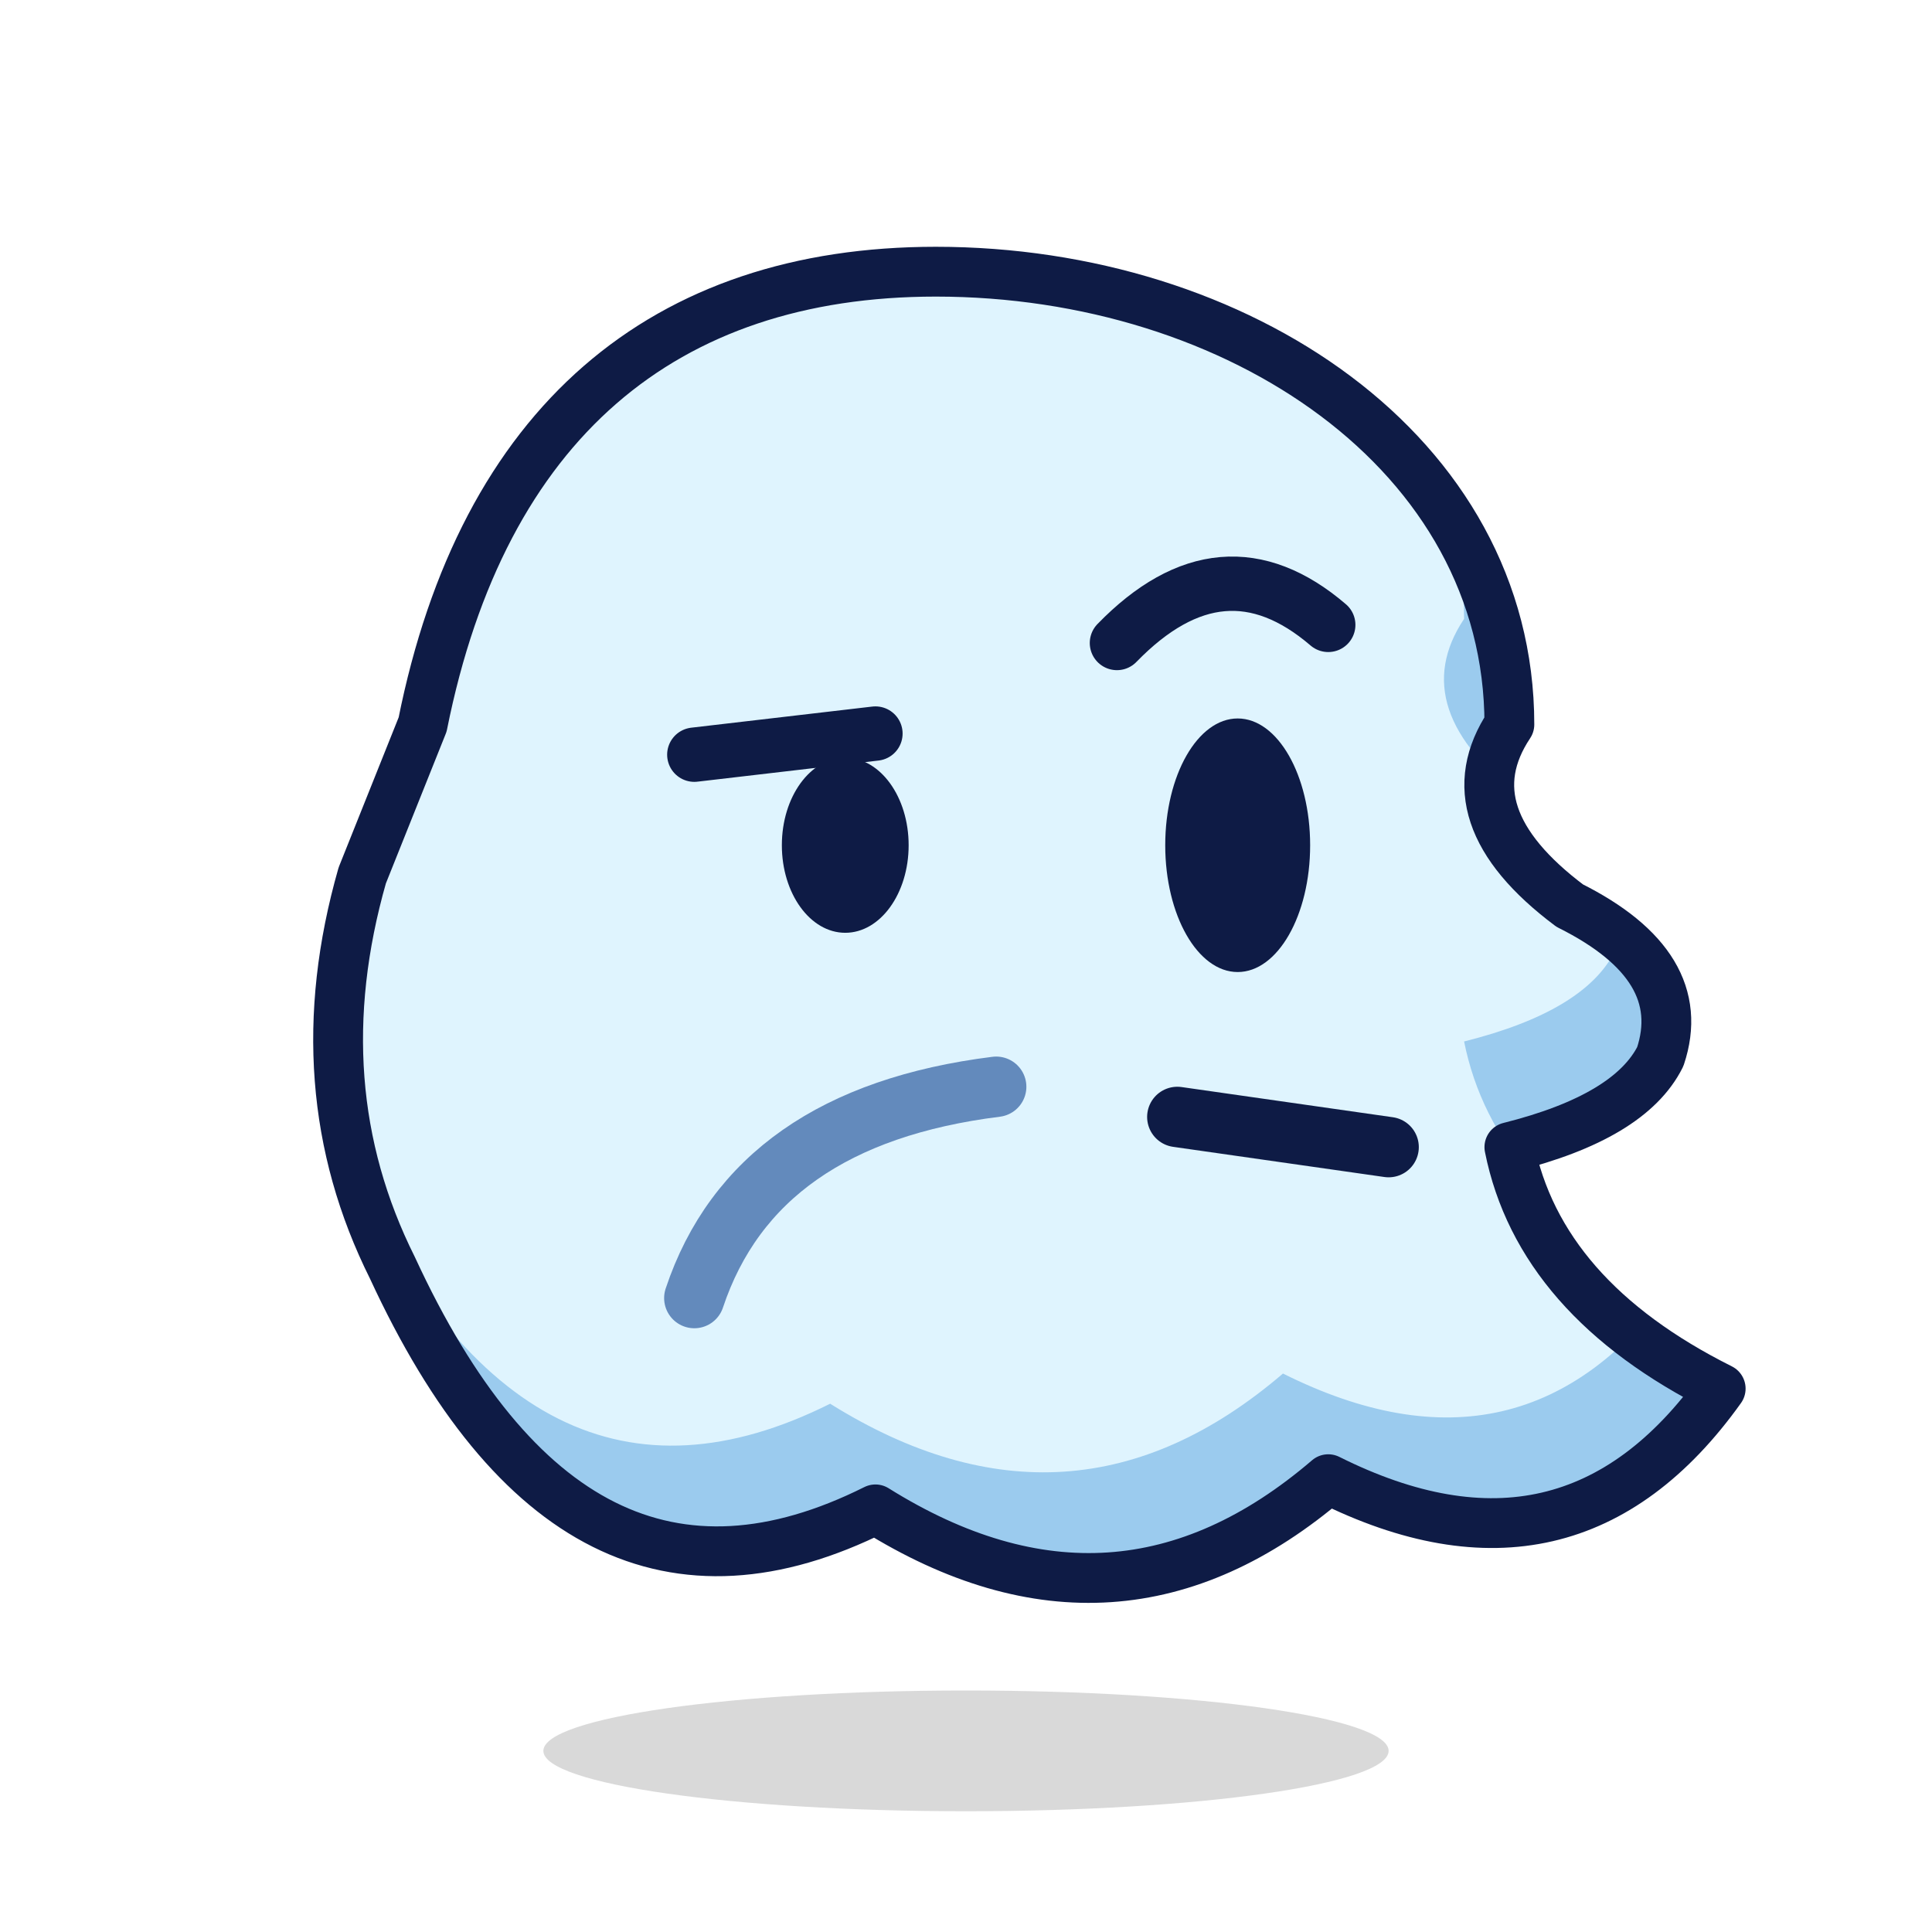
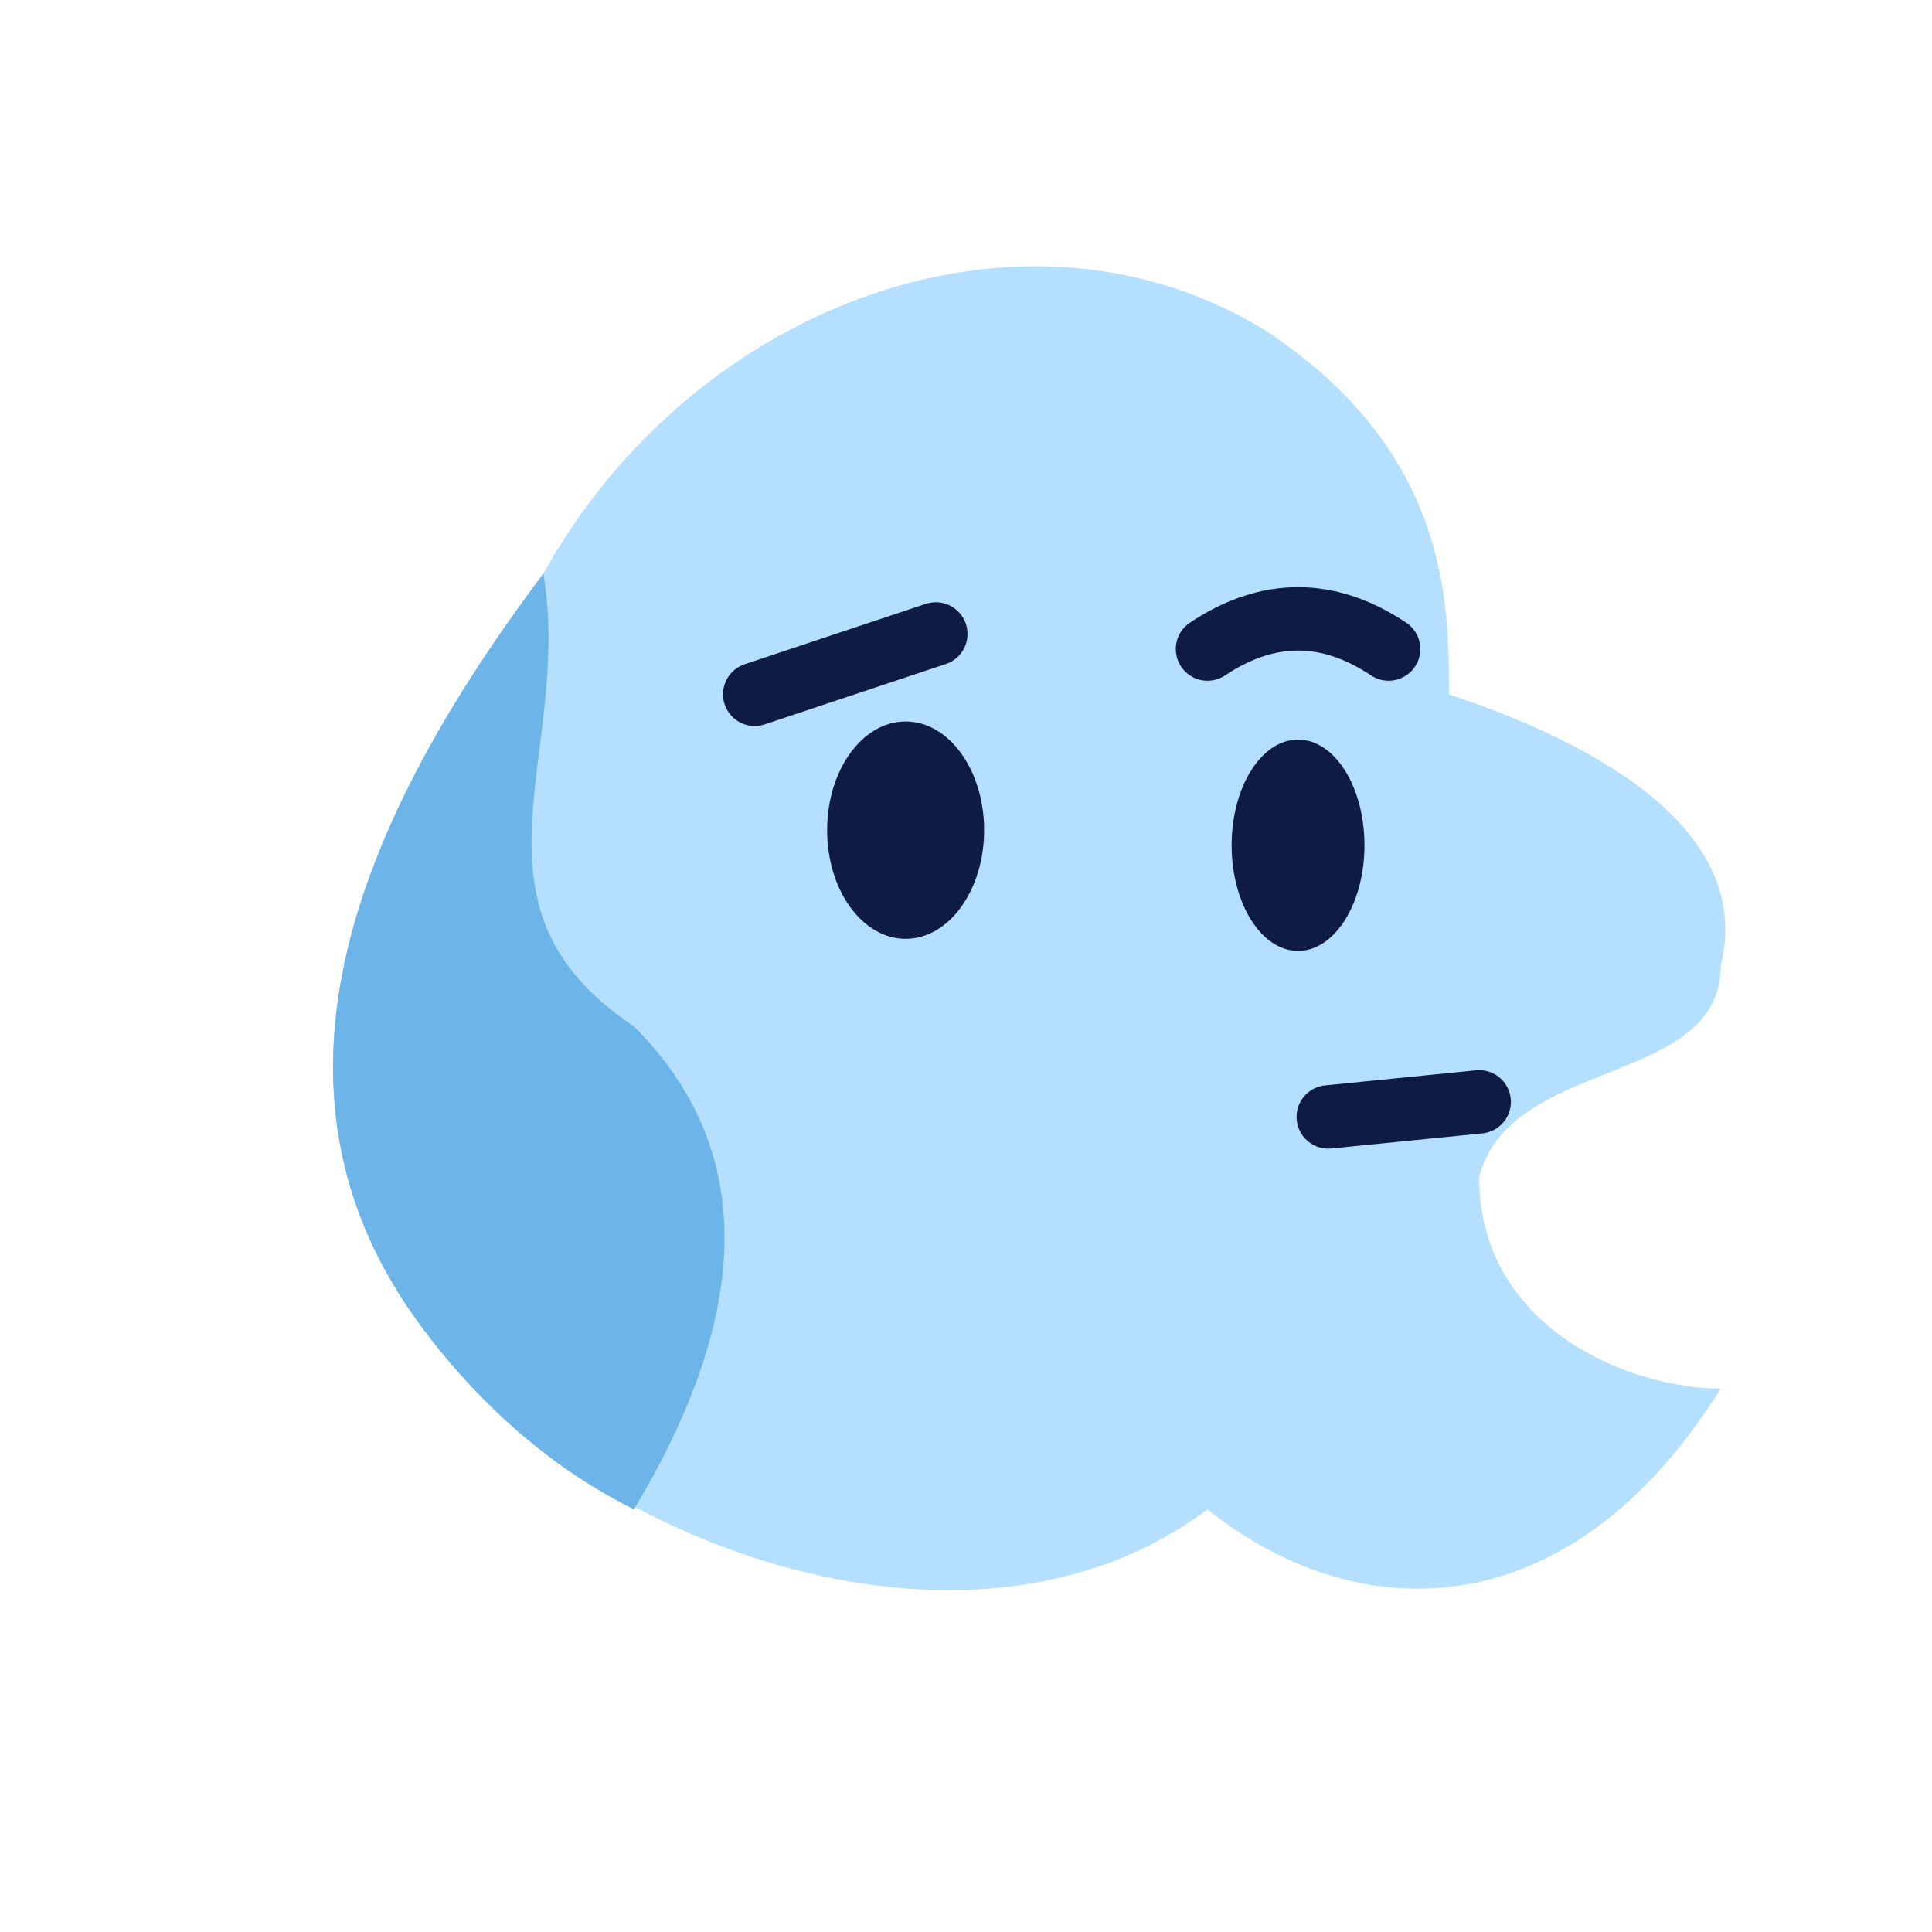
<svg xmlns="http://www.w3.org/2000/svg" viewBox="0 0 64 64">
-   <defs>
-     <clipPath id="body">
-       <path d="M13 42Q10 36 12 29L14 24C16 14 22 9 31 9C41 9 50 15 50 24Q48 27 52 30Q56 32 55 35Q54 37 50 38Q51 43 57 46Q52 53 44 49Q37 55 29 50Q19 55 13 42Z" />
-     </clipPath>
-   </defs>
-   <ellipse cx="32" cy="58" rx="14" ry="2" fill="#00000026" />
-   <g clip-path="url(#body)">
-     <path d="M13 42Q10 36 12 29L14 24C16 14 22 9 31 9C41 9 50 15 50 24Q48 27 52 30Q56 32 55 35Q54 37 50 38Q51 43 57 46Q52 53 44 49Q37 55 29 50Q19 55 13 42Z" fill="#9BCBEE" />
-     <path d="M13 42Q10 36 12 29L14 24C16 14 22 9 31 9C41 9 50 15 50 24Q48 27 52 30Q56 32 55 35Q54 37 50 38Q51 43 57 46Q52 53 44 49Q37 55 29 50Q19 55 13 42Z" fill="#DFF4FE" transform="translate(-1.5 -3.5)" />
-   </g>
-   <path d="M13 42Q10 36 12 29L14 24C16 14 22 9 31 9C41 9 50 15 50 24Q48 27 52 30Q56 32 55 35Q54 37 50 38Q51 43 57 46Q52 53 44 49Q37 55 29 50Q19 55 13 42Z" fill="none" stroke="#0E1B45" stroke-width="1.65" stroke-linejoin="round" />
-   <ellipse cx="28" cy="28" rx="2.1" ry="2.9" fill="#0E1B45" />
-   <ellipse cx="41" cy="28" rx="2.4" ry="4.2" fill="#0E1B45" />
-   <path d="M23 25l6-.7m8-3q3.5-3.6 7-.6" fill="none" stroke="#0E1B45" stroke-width="1.8" stroke-linecap="round" stroke-linejoin="round" />
-   <path d="M39 37l7 1" fill="none" stroke="#0E1B45" stroke-width="2" stroke-linecap="round" stroke-linejoin="round" />
-   <path d="M23 43q2-6 10-7" fill="none" stroke="#638ABC" stroke-width="2" stroke-linecap="round" stroke-linejoin="round" />
+   <path d="M18 19C23 10 34 6 42 11C48 15 48 20 48 23C54 25 58 28 57 32C57 36 50 35 49 39C49 44 54 46 57 46C52 54 45 54 40 50C32 56 19 51 14 44C8 36 12 27 18 19Z" fill="#B5DFFF" />
+   <path d="M14 44C8 36 12 27 18 19C19 25 15 30 21 34Q27 40 21 50Q17 48 14 44Z" fill="#6DB5E8" />
+   <ellipse cx="30" cy="27.5" rx="2.6" ry="3.6" fill="#0E1B45" />
+   <ellipse cx="43" cy="28" rx="2.2" ry="3.5" fill="#0E1B45" />
+   <path d="M25 23l6-2m9 .5q3-2 6 0M44 37l5-.5" fill="none" stroke="#0E1B45" stroke-width="2.1" stroke-linecap="round" stroke-linejoin="round" />
</svg>
